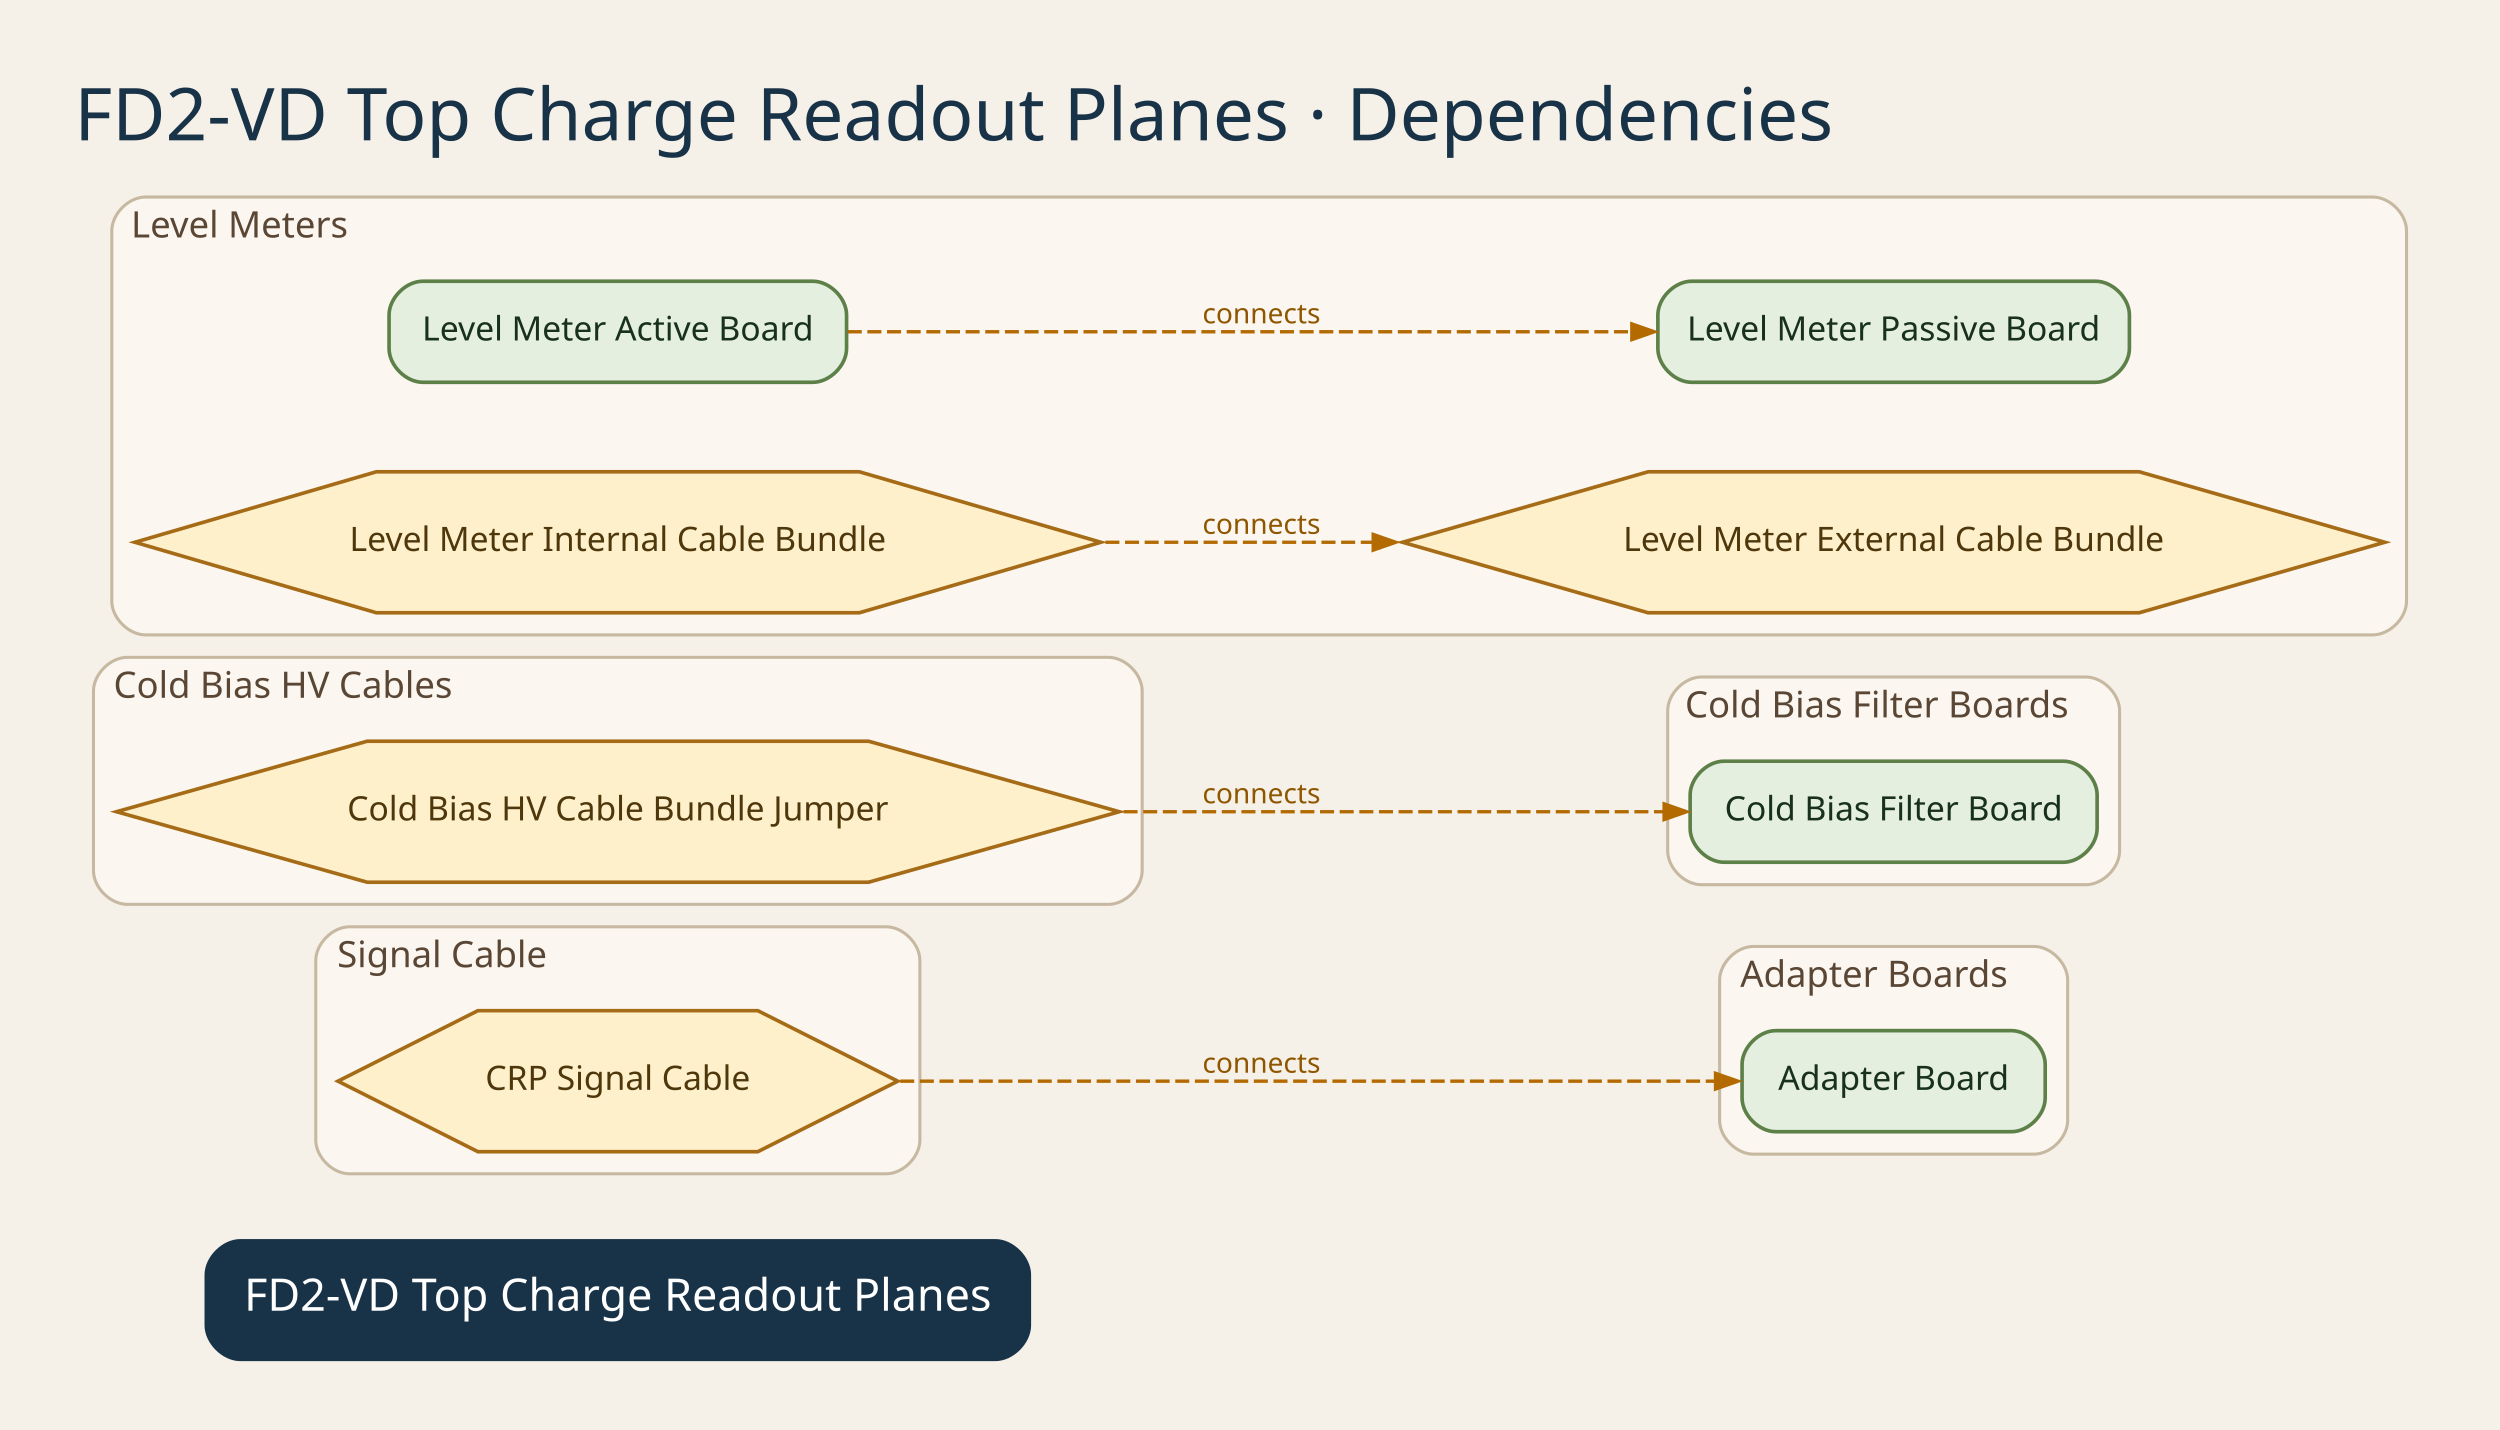
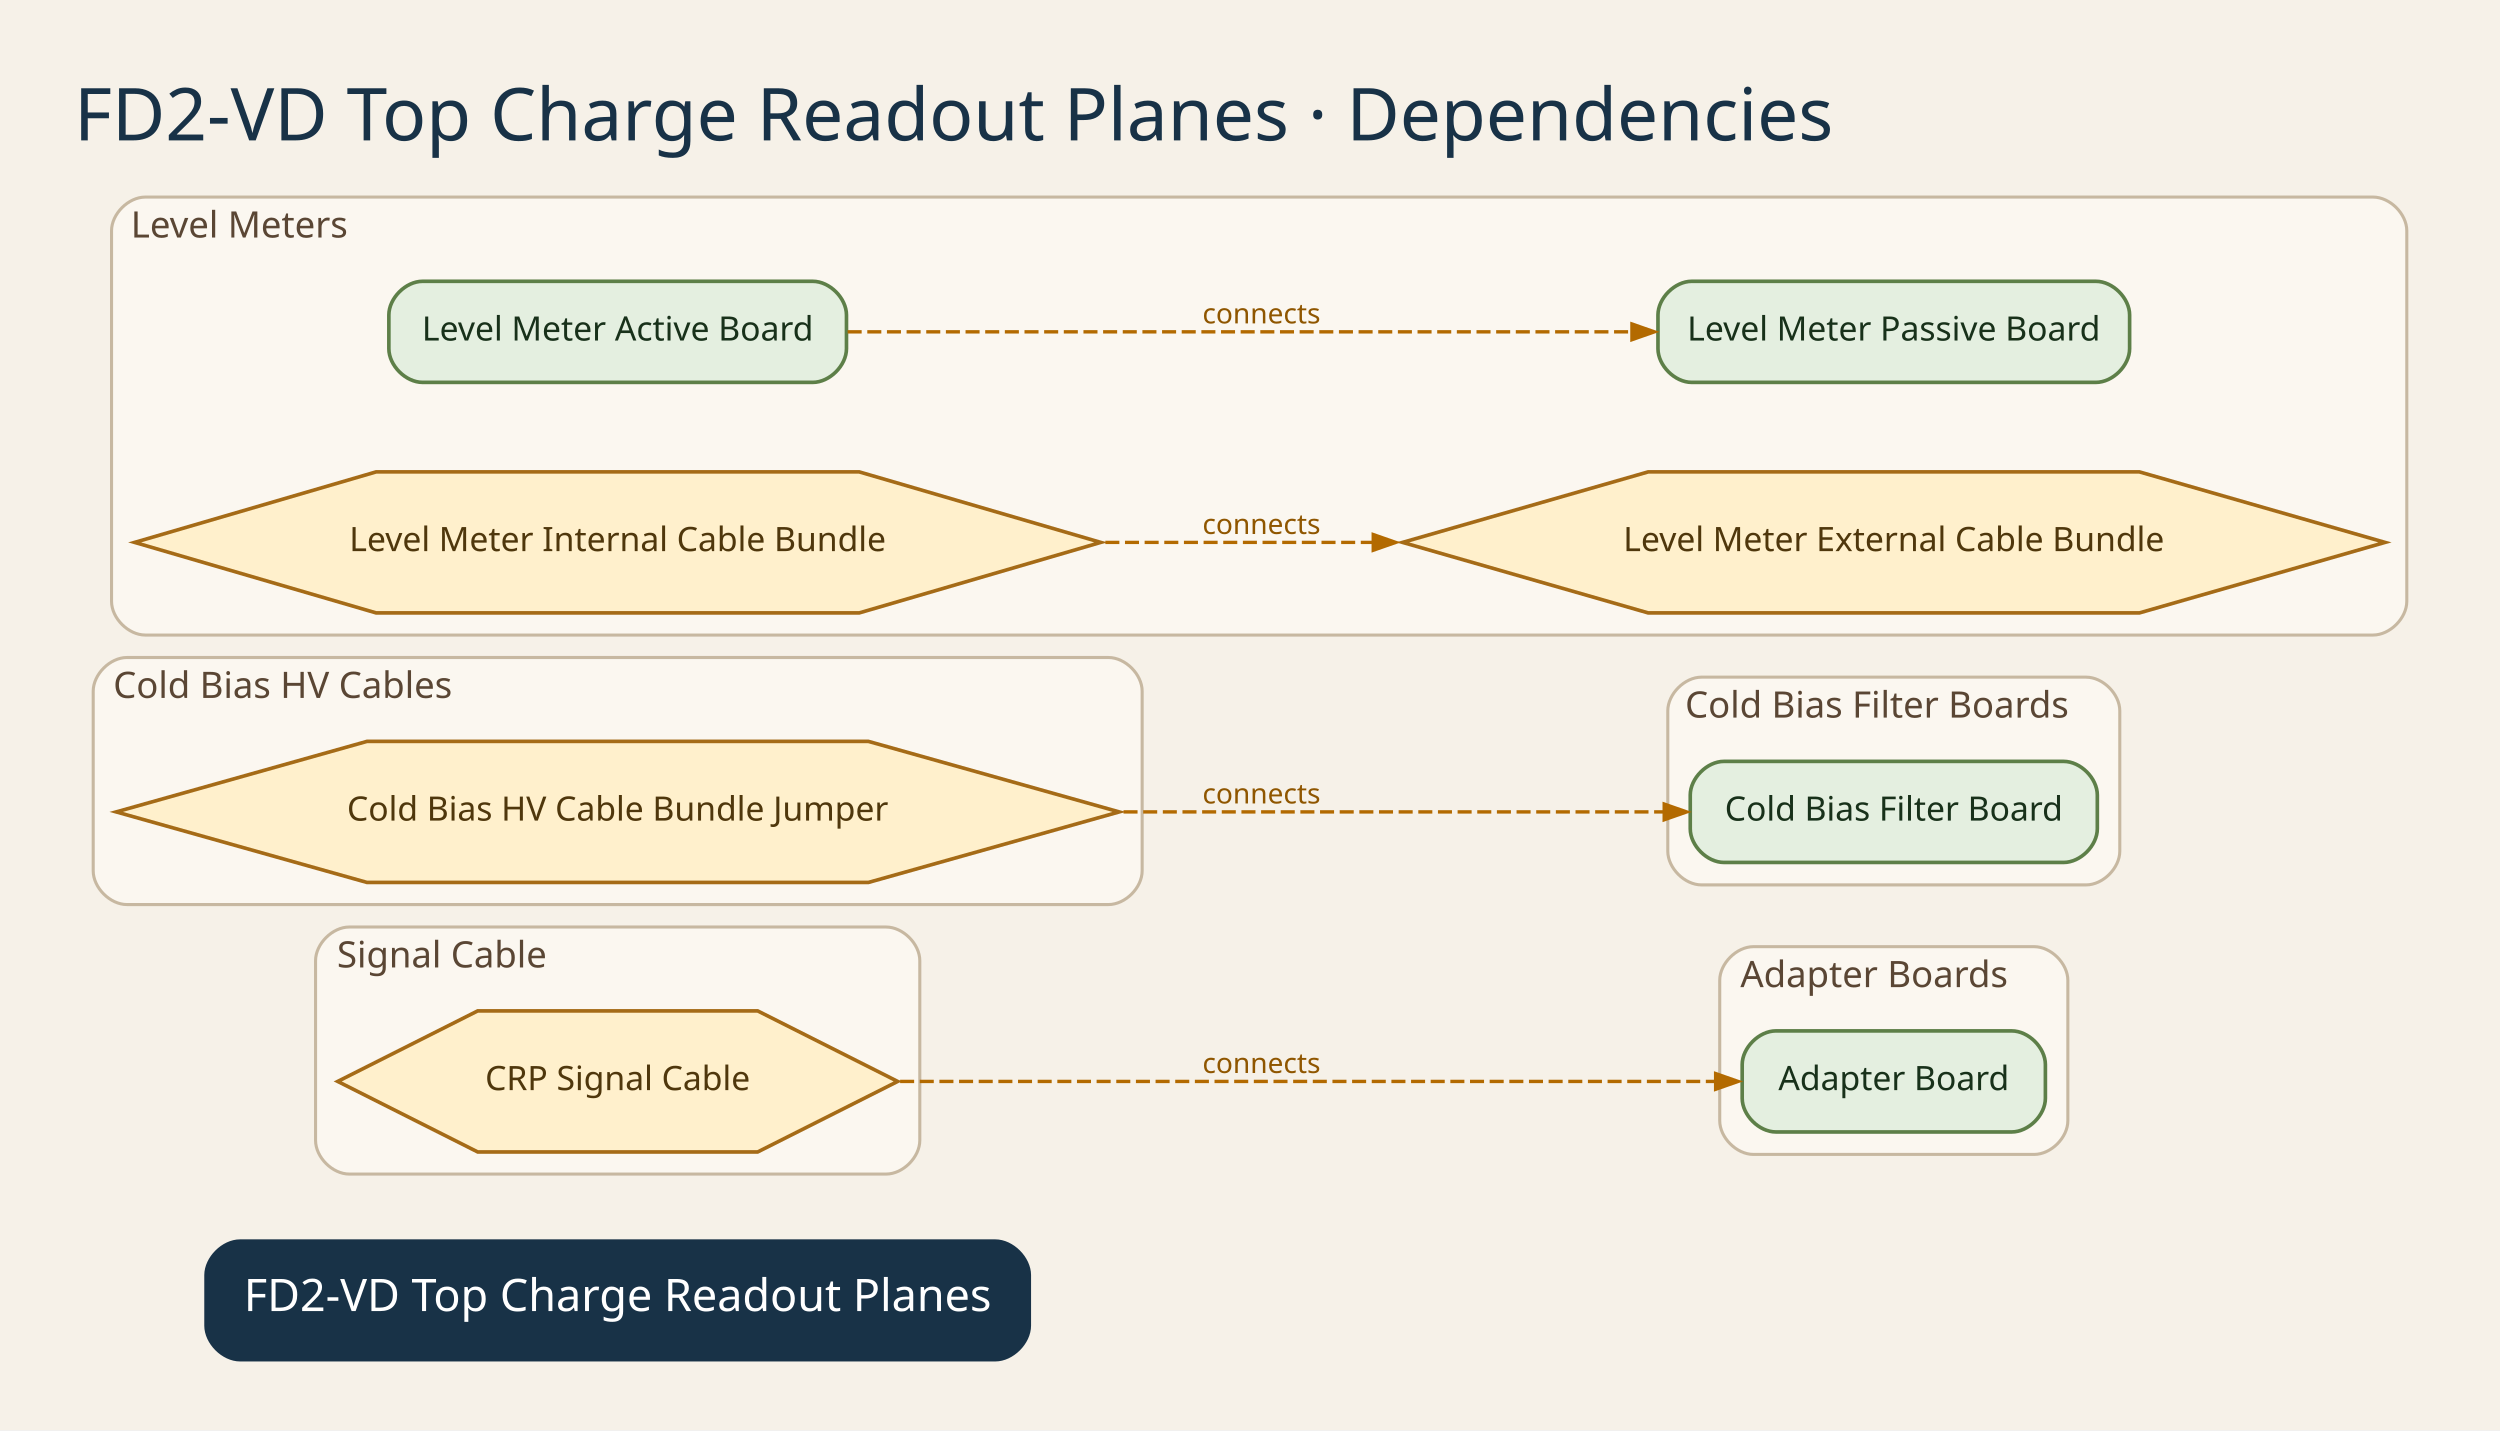
- <svg xmlns="http://www.w3.org/2000/svg" xmlns:xlink="http://www.w3.org/1999/xlink" width="890pt" height="509pt" viewBox="0.00 0.00 890.49 509.40">
+ <svg xmlns="http://www.w3.org/2000/svg" xmlns:xlink="http://www.w3.org/1999/xlink" preserveAspectRatio="xMidYMid meet" width="100%" height="100%" viewBox="0.00 0.00 890.49 509.40">
  <g id="graph0" class="graph" transform="scale(1 1) rotate(0) translate(25.2 484.2)">
    <polygon fill="#f6f1e8" stroke="none" points="-25.2,25.2 -25.2,-484.2 865.29,-484.2 865.29,25.2 -25.2,25.2" />
    <text text-anchor="middle" x="314.5" y="-434.2" font-family="Iowan Old Style" font-size="26.00" fill="#183247">FD2-VD Top Charge Readout Planes · Dependencies</text>
    <g id="clust1" class="cluster">
      <g id="a_clust1">
        <a xlink:href="../explorer.html#object=fd2_vd_top_crp.adapter_boards" xlink:title="Open Adapter Boards in the interactive explorer" target="_top">
          <path fill="#fbf7f0" stroke="#c7b8a1" stroke-width="1.1" d="M599.36,-73C599.36,-73 699.36,-73 699.36,-73 705.36,-73 711.36,-79 711.36,-85 711.36,-85 711.36,-135 711.36,-135 711.36,-141 705.36,-147 699.36,-147 699.36,-147 599.36,-147 599.36,-147 593.36,-147 587.36,-141 587.36,-135 587.36,-135 587.36,-85 587.36,-85 587.36,-79 593.36,-73 599.36,-73" />
          <text text-anchor="middle" x="642.36" y="-132.6" font-family="Avenir Next" font-size="13.00" fill="#5a4634">Adapter Boards</text>
        </a>
      </g>
    </g>
    <g id="clust2" class="cluster">
      <g id="a_clust2">
        <a xlink:href="../explorer.html#object=fd2_vd_top_crp.bias_filtering" xlink:title="Open Cold Bias Filter Boards in the interactive explorer" target="_top">
          <path fill="#fbf7f0" stroke="#c7b8a1" stroke-width="1.1" d="M580.86,-169C580.86,-169 717.86,-169 717.86,-169 723.86,-169 729.86,-175 729.86,-181 729.86,-181 729.86,-231 729.86,-231 729.86,-237 723.86,-243 717.86,-243 717.86,-243 580.86,-243 580.86,-243 574.86,-243 568.86,-237 568.86,-231 568.86,-231 568.86,-181 568.86,-181 568.86,-175 574.86,-169 580.86,-169" />
          <text text-anchor="middle" x="643.36" y="-228.6" font-family="Avenir Next" font-size="13.00" fill="#5a4634">Cold Bias Filter Boards</text>
        </a>
      </g>
    </g>
    <g id="clust3" class="cluster">
      <g id="a_clust3">
        <a xlink:href="../explorer.html#object=fd2_vd_top_crp.bias_cabling" xlink:title="Open Cold Bias HV Cables in the interactive explorer" target="_top">
          <path fill="#fbf7f0" stroke="#c7b8a1" stroke-width="1.1" d="M20,-162C20,-162 369.63,-162 369.63,-162 375.63,-162 381.63,-168 381.63,-174 381.63,-174 381.63,-238 381.63,-238 381.63,-244 375.63,-250 369.63,-250 369.63,-250 20,-250 20,-250 14,-250 8,-244 8,-238 8,-238 8,-174 8,-174 8,-168 14,-162 20,-162" />
          <text text-anchor="middle" x="75.5" y="-235.6" font-family="Avenir Next" font-size="13.00" fill="#5a4634">Cold Bias HV Cables</text>
        </a>
      </g>
    </g>
    <g id="clust4" class="cluster">
      <g id="a_clust4">
        <a xlink:href="../explorer.html#object=fd2_vd_top_crp.level_meter" xlink:title="Open Level Meters in the interactive explorer" target="_top">
          <path fill="#fbf7f0" stroke="#c7b8a1" stroke-width="1.1" d="M26.53,-258C26.53,-258 820.09,-258 820.09,-258 826.09,-258 832.09,-264 832.09,-270 832.09,-270 832.09,-402 832.09,-402 832.09,-408 826.09,-414 820.09,-414 820.09,-414 26.53,-414 26.53,-414 20.53,-414 14.53,-408 14.53,-402 14.53,-402 14.53,-270 14.53,-270 14.53,-264 20.53,-258 26.53,-258" />
          <text text-anchor="middle" x="60.03" y="-399.6" font-family="Avenir Next" font-size="13.00" fill="#5a4634">Level Meters</text>
        </a>
      </g>
    </g>
    <g id="clust5" class="cluster">
      <g id="a_clust5">
        <a xlink:href="../explorer.html#object=fd2_vd_top_crp.signal_cabling" xlink:title="Open Signal Cable in the interactive explorer" target="_top">
          <path fill="#fbf7f0" stroke="#c7b8a1" stroke-width="1.1" d="M99.2,-66C99.2,-66 290.43,-66 290.43,-66 296.43,-66 302.43,-72 302.43,-78 302.43,-78 302.43,-142 302.43,-142 302.43,-148 296.43,-154 290.43,-154 290.43,-154 99.2,-154 99.2,-154 93.2,-154 87.2,-148 87.2,-142 87.2,-142 87.2,-78 87.2,-78 87.2,-72 93.2,-66 99.2,-66" />
          <text text-anchor="middle" x="132.2" y="-139.6" font-family="Avenir Next" font-size="13.00" fill="#5a4634">Signal Cable</text>
        </a>
      </g>
    </g>
    <g id="node1" class="node">
      <g id="a_node1">
        <a xlink:href="../explorer.html#object=fd2_vd_top_crp" xlink:title="Open FD2-VD Top Charge Readout Planes in the interactive explorer" target="_top">
          <path fill="#183247" stroke="#183247" stroke-width="1.5" d="M329.31,-42C329.31,-42 60.31,-42 60.31,-42 54.31,-42 48.31,-36 48.31,-30 48.31,-30 48.31,-12 48.31,-12 48.31,-6 54.31,0 60.31,0 60.31,0 329.31,0 329.31,0 335.31,0 341.31,-6 341.31,-12 341.31,-12 341.31,-30 341.31,-30 341.31,-36 335.31,-42 329.31,-42" />
          <text text-anchor="middle" x="194.81" y="-17.2" font-family="Avenir Next" font-size="16.00" fill="#ffffff">FD2-VD Top Charge Readout Planes</text>
        </a>
      </g>
    </g>
    <g id="node2" class="node">
      <g id="a_node2">
        <a xlink:href="../explorer.html#object=fd2_vd_top_crp.adapter_board" xlink:title="Open Adapter Board in the interactive explorer" target="_top">
          <path fill="#e4efe0" stroke="#5d7f48" stroke-width="1.3" d="M691.36,-117C691.36,-117 607.36,-117 607.36,-117 601.36,-117 595.36,-111 595.36,-105 595.36,-105 595.36,-93 595.36,-93 595.36,-87 601.36,-81 607.36,-81 607.36,-81 691.36,-81 691.36,-81 697.36,-81 703.36,-87 703.36,-93 703.36,-93 703.36,-105 703.36,-105 703.36,-111 697.36,-117 691.36,-117" />
          <text text-anchor="middle" x="649.36" y="-95.9" font-family="Avenir Next" font-size="12.00" fill="#18311a">Adapter Board</text>
        </a>
      </g>
    </g>
    <g id="node3" class="node">
      <g id="a_node3">
        <a xlink:href="../explorer.html#object=fd2_vd_top_crp.cold_bias_filter_board" xlink:title="Open Cold Bias Filter Board in the interactive explorer" target="_top">
          <path fill="#e4efe0" stroke="#5d7f48" stroke-width="1.3" d="M709.86,-213C709.86,-213 588.86,-213 588.86,-213 582.86,-213 576.86,-207 576.86,-201 576.86,-201 576.86,-189 576.86,-189 576.86,-183 582.86,-177 588.86,-177 588.86,-177 709.86,-177 709.86,-177 715.86,-177 721.86,-183 721.86,-189 721.86,-189 721.86,-201 721.86,-201 721.86,-207 715.86,-213 709.86,-213" />
          <text text-anchor="middle" x="649.36" y="-191.9" font-family="Avenir Next" font-size="12.00" fill="#18311a">Cold Bias Filter Board</text>
        </a>
      </g>
    </g>
    <g id="node4" class="node">
      <g id="a_node4">
        <a xlink:href="../explorer.html#object=fd2_vd_top_crp.cold_bias_hv_cable" xlink:title="Open Cold Bias HV Cable Bundle Jumper in the interactive explorer" target="_top">
          <polygon fill="#fff0cc" stroke="#a56b17" stroke-width="1.3" points="373.44,-195 284.13,-220.12 105.5,-220.12 16.19,-195 105.5,-169.88 284.13,-169.88 373.44,-195" />
          <text text-anchor="middle" x="194.81" y="-191.9" font-family="Avenir Next" font-size="12.00" fill="#4f370c">Cold Bias HV Cable Bundle Jumper</text>
        </a>
      </g>
    </g>
    <g id="edge4" class="edge">
      <g id="a_edge4">
        <a xlink:href="../explorer.html#object=relation%3A100" xlink:title="Open connects to relation in the interactive explorer" target="_top">
          <path fill="none" stroke="#b36a00" stroke-width="1.2" stroke-dasharray="5,2" d="M374.99,-195C441.77,-195 514.27,-195 567.82,-195" />
          <polygon fill="#b36a00" stroke="#b36a00" stroke-width="1.2" points="567.58,-197.8 575.58,-195 567.58,-192.2 567.58,-197.8" />
        </a>
      </g>
      <g id="a_edge4-label">
        <a xlink:href="../explorer.html#object=relation%3A100" xlink:title="connects" target="_top">
          <text text-anchor="middle" x="424.13" y="-198" font-family="Avenir Next" font-size="10.00" fill="#8f5600">connects</text>
        </a>
      </g>
    </g>
    <g id="node5" class="node">
      <g id="a_node5">
        <a xlink:href="../explorer.html#object=fd2_vd_top_crp.level_meter_active_board" xlink:title="Open Level Meter Active Board in the interactive explorer" target="_top">
          <path fill="#e4efe0" stroke="#5d7f48" stroke-width="1.3" d="M264.31,-384C264.31,-384 125.31,-384 125.31,-384 119.31,-384 113.31,-378 113.31,-372 113.31,-372 113.31,-360 113.31,-360 113.31,-354 119.31,-348 125.31,-348 125.31,-348 264.31,-348 264.31,-348 270.31,-348 276.31,-354 276.31,-360 276.31,-360 276.31,-372 276.31,-372 276.31,-378 270.31,-384 264.31,-384" />
          <text text-anchor="middle" x="194.81" y="-362.9" font-family="Avenir Next" font-size="12.00" fill="#18311a">Level Meter Active Board</text>
        </a>
      </g>
    </g>
    <g id="node8" class="node">
      <g id="a_node8">
        <a xlink:href="../explorer.html#object=fd2_vd_top_crp.level_meter_passive_board" xlink:title="Open Level Meter Passive Board in the interactive explorer" target="_top">
          <path fill="#e4efe0" stroke="#5d7f48" stroke-width="1.3" d="M721.36,-384C721.36,-384 577.36,-384 577.36,-384 571.36,-384 565.36,-378 565.36,-372 565.36,-372 565.36,-360 565.36,-360 565.36,-354 571.36,-348 577.36,-348 577.36,-348 721.36,-348 721.36,-348 727.36,-348 733.36,-354 733.36,-360 733.36,-360 733.36,-372 733.36,-372 733.36,-378 727.36,-384 721.36,-384" />
          <text text-anchor="middle" x="649.36" y="-362.9" font-family="Avenir Next" font-size="12.00" fill="#18311a">Level Meter Passive Board</text>
        </a>
      </g>
    </g>
    <g id="edge2" class="edge">
      <g id="a_edge2">
        <a xlink:href="../explorer.html#object=relation%3A95" xlink:title="Open connects to relation in the interactive explorer" target="_top">
          <path fill="none" stroke="#b36a00" stroke-width="1.2" stroke-dasharray="5,2" d="M276.72,-366C355.21,-366 474.18,-366 556.27,-366" />
          <polygon fill="#b36a00" stroke="#b36a00" stroke-width="1.2" points="556.09,-368.8 564.09,-366 556.09,-363.2 556.09,-368.8" />
        </a>
      </g>
      <g id="a_edge2-label">
        <a xlink:href="../explorer.html#object=relation%3A95" xlink:title="connects" target="_top">
          <text text-anchor="middle" x="424.13" y="-369" font-family="Avenir Next" font-size="10.00" fill="#8f5600">connects</text>
        </a>
      </g>
    </g>
    <g id="node6" class="node">
      <g id="a_node6">
        <a xlink:href="../explorer.html#object=fd2_vd_top_crp.level_meter_external_bundle" xlink:title="Open Level Meter External Cable Bundle in the interactive explorer" target="_top">
          <polygon fill="#fff0cc" stroke="#a56b17" stroke-width="1.3" points="824.32,-291 736.84,-316.12 561.88,-316.12 474.39,-291 561.88,-265.88 736.84,-265.88 824.32,-291" />
          <text text-anchor="middle" x="649.36" y="-287.9" font-family="Avenir Next" font-size="12.00" fill="#4f370c">Level Meter External Cable Bundle</text>
        </a>
      </g>
    </g>
    <g id="node7" class="node">
      <g id="a_node7">
        <a xlink:href="../explorer.html#object=fd2_vd_top_crp.level_meter_internal_bundle" xlink:title="Open Level Meter Internal Cable Bundle in the interactive explorer" target="_top">
          <polygon fill="#fff0cc" stroke="#a56b17" stroke-width="1.3" points="366.87,-291 280.84,-316.12 108.78,-316.12 22.75,-291 108.78,-265.88 280.84,-265.88 366.87,-291" />
          <text text-anchor="middle" x="194.81" y="-287.9" font-family="Avenir Next" font-size="12.00" fill="#4f370c">Level Meter Internal Cable Bundle</text>
        </a>
      </g>
    </g>
    <g id="edge1" class="edge">
      <g id="a_edge1">
        <a xlink:href="../explorer.html#object=relation%3A94" xlink:title="Open connects to relation in the interactive explorer" target="_top">
          <path fill="none" stroke="#b36a00" stroke-width="1.2" stroke-dasharray="5,2" d="M368.51,-291C399.78,-291 432.49,-291 464.07,-291" />
          <polygon fill="#b36a00" stroke="#b36a00" stroke-width="1.2" points="463.94,-293.8 471.94,-291 463.94,-288.2 463.94,-293.8" />
        </a>
      </g>
      <g id="a_edge1-label">
        <a xlink:href="../explorer.html#object=relation%3A94" xlink:title="connects" target="_top">
          <text text-anchor="middle" x="424.13" y="-294" font-family="Avenir Next" font-size="10.00" fill="#8f5600">connects</text>
        </a>
      </g>
    </g>
    <g id="node9" class="node">
      <g id="a_node9">
        <a xlink:href="../explorer.html#object=fd2_vd_top_crp.signal_cable" xlink:title="Open CRP Signal Cable in the interactive explorer" target="_top">
          <polygon fill="#fff0cc" stroke="#a56b17" stroke-width="1.3" points="294.54,-99 244.68,-124.12 144.95,-124.12 95.09,-99 144.95,-73.88 244.68,-73.88 294.54,-99" />
          <text text-anchor="middle" x="194.81" y="-95.9" font-family="Avenir Next" font-size="12.00" fill="#4f370c">CRP Signal Cable</text>
        </a>
      </g>
    </g>
    <g id="edge3" class="edge">
      <g id="a_edge3">
        <a xlink:href="../explorer.html#object=relation%3A99" xlink:title="Open connects to relation in the interactive explorer" target="_top">
          <path fill="none" stroke="#b36a00" stroke-width="1.2" stroke-dasharray="5,2" d="M295.41,-99C384.06,-99 510.98,-99 586.01,-99" />
          <polygon fill="#b36a00" stroke="#b36a00" stroke-width="1.2" points="585.9,-101.8 593.9,-99 585.9,-96.2 585.9,-101.8" />
        </a>
      </g>
      <g id="a_edge3-label">
        <a xlink:href="../explorer.html#object=relation%3A99" xlink:title="connects" target="_top">
          <text text-anchor="middle" x="424.13" y="-102" font-family="Avenir Next" font-size="10.00" fill="#8f5600">connects</text>
        </a>
      </g>
    </g>
  </g>
</svg>
